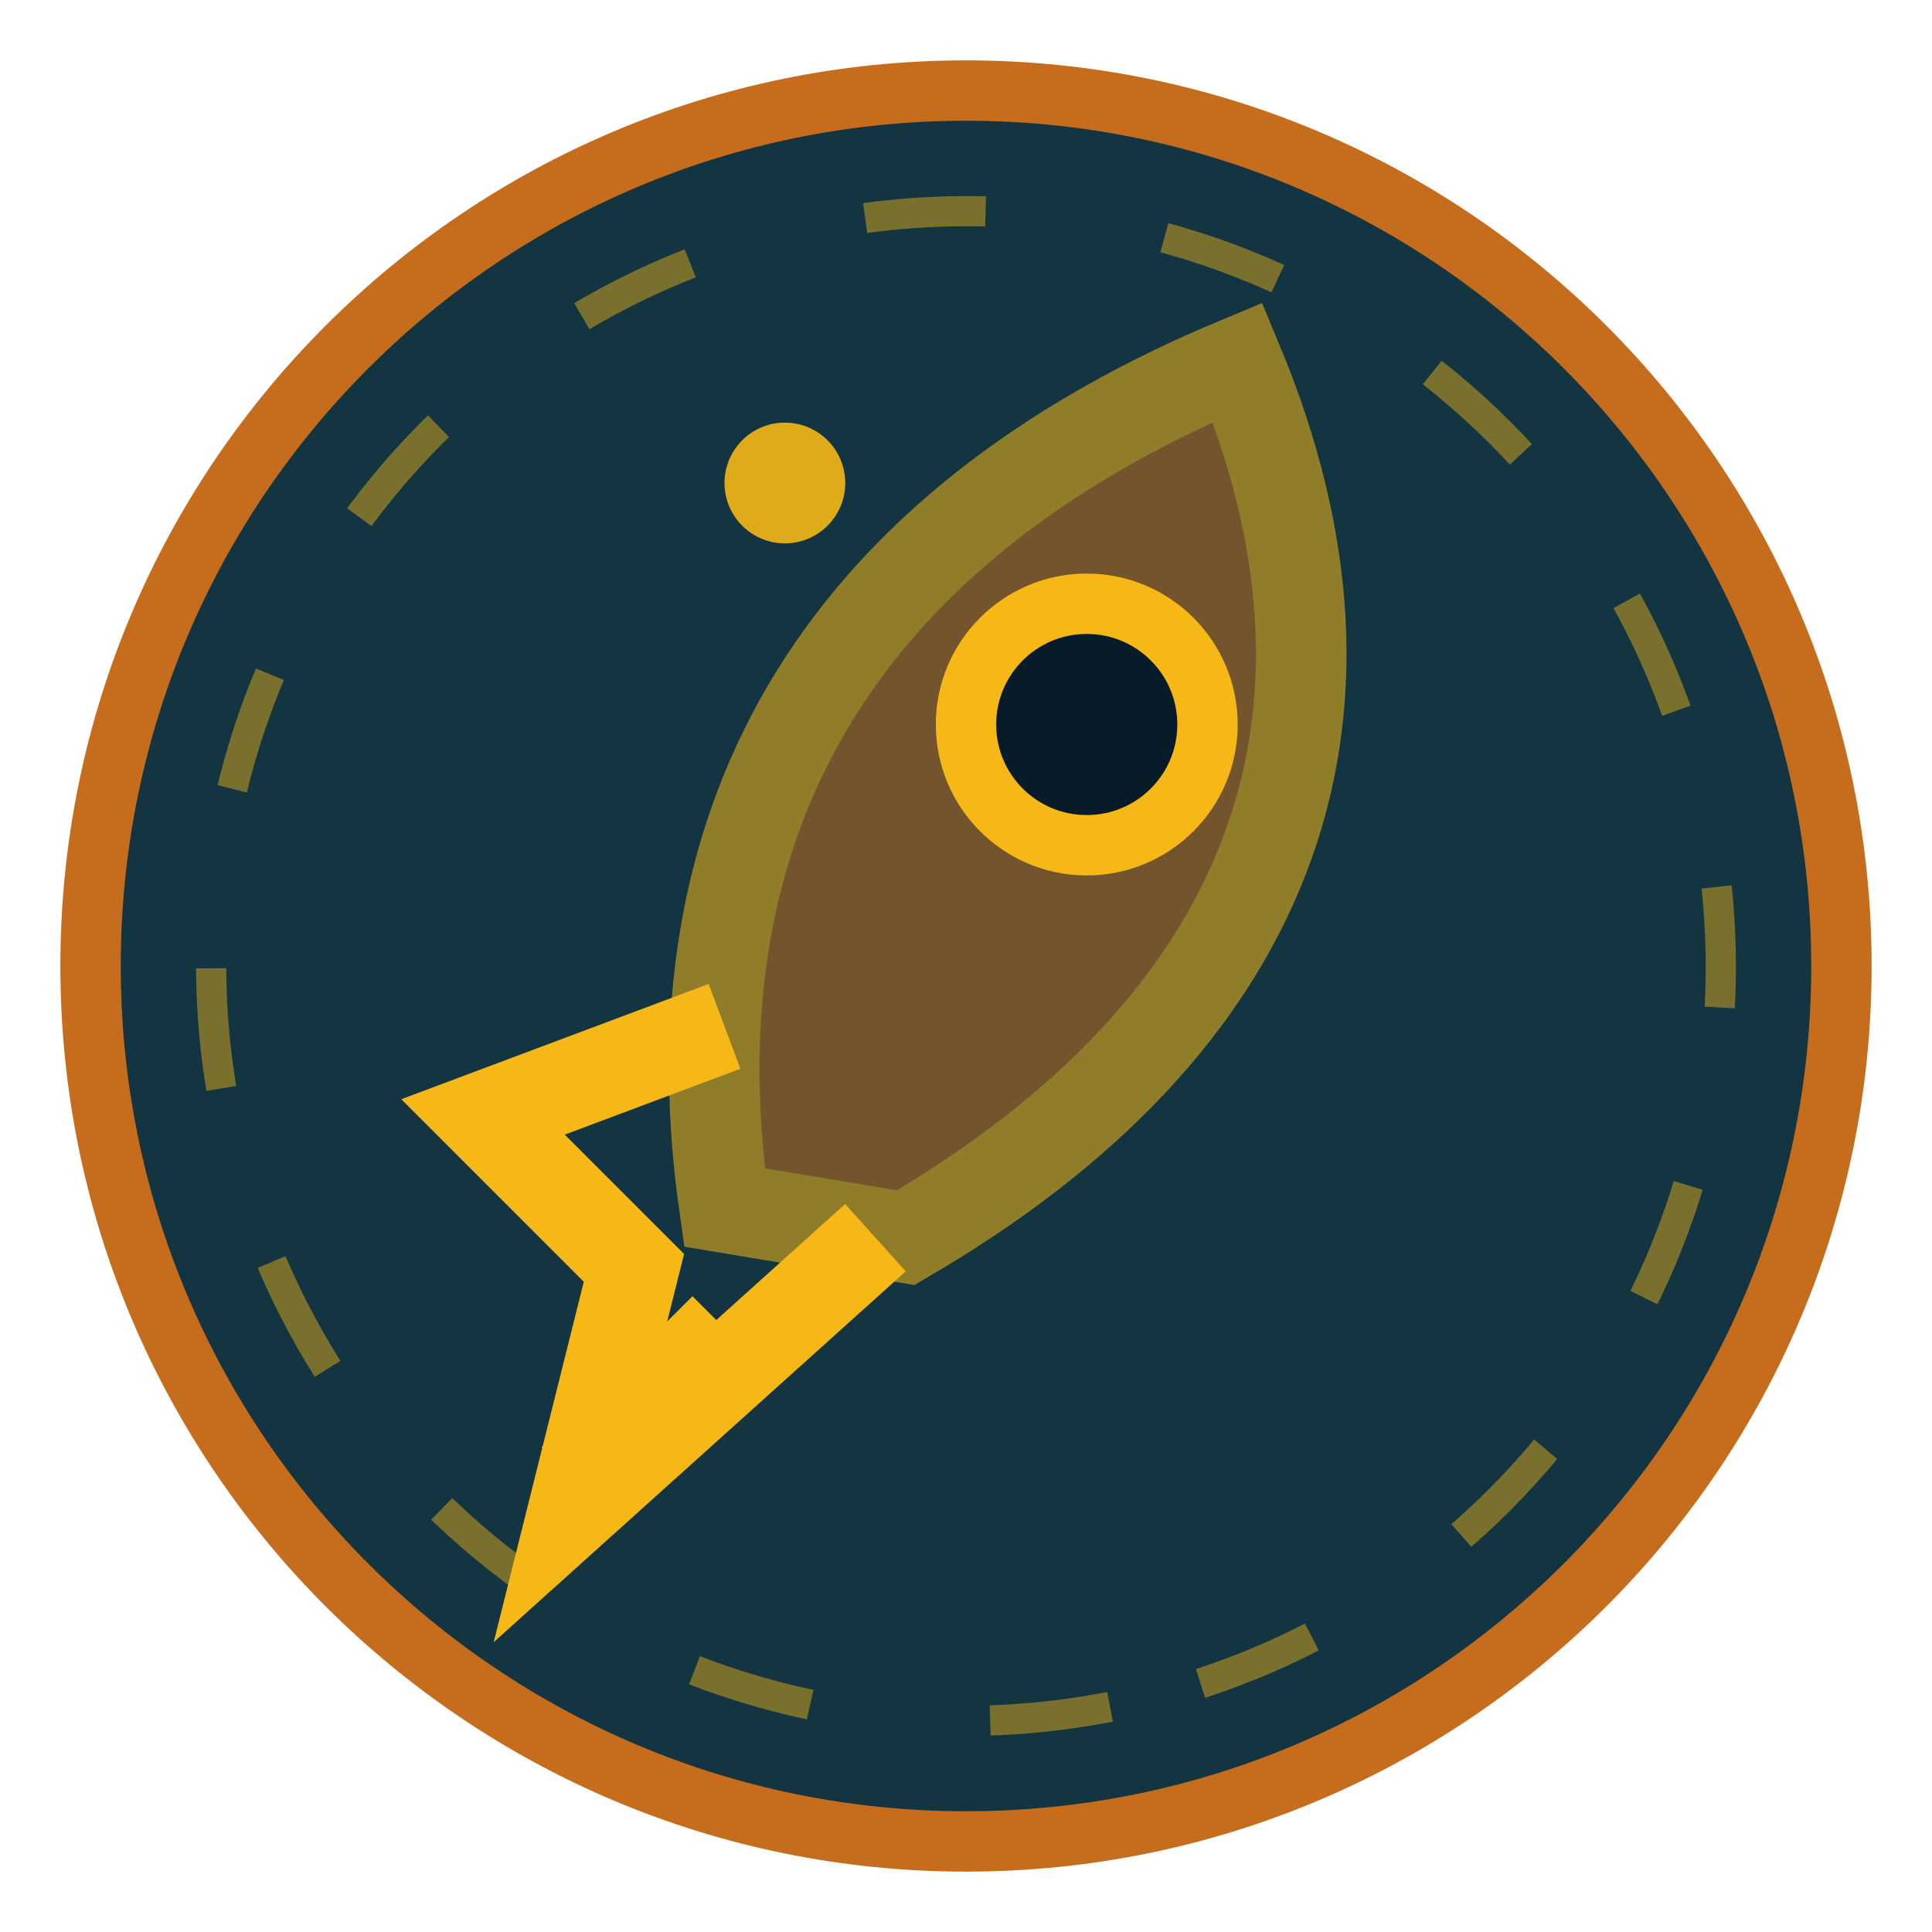
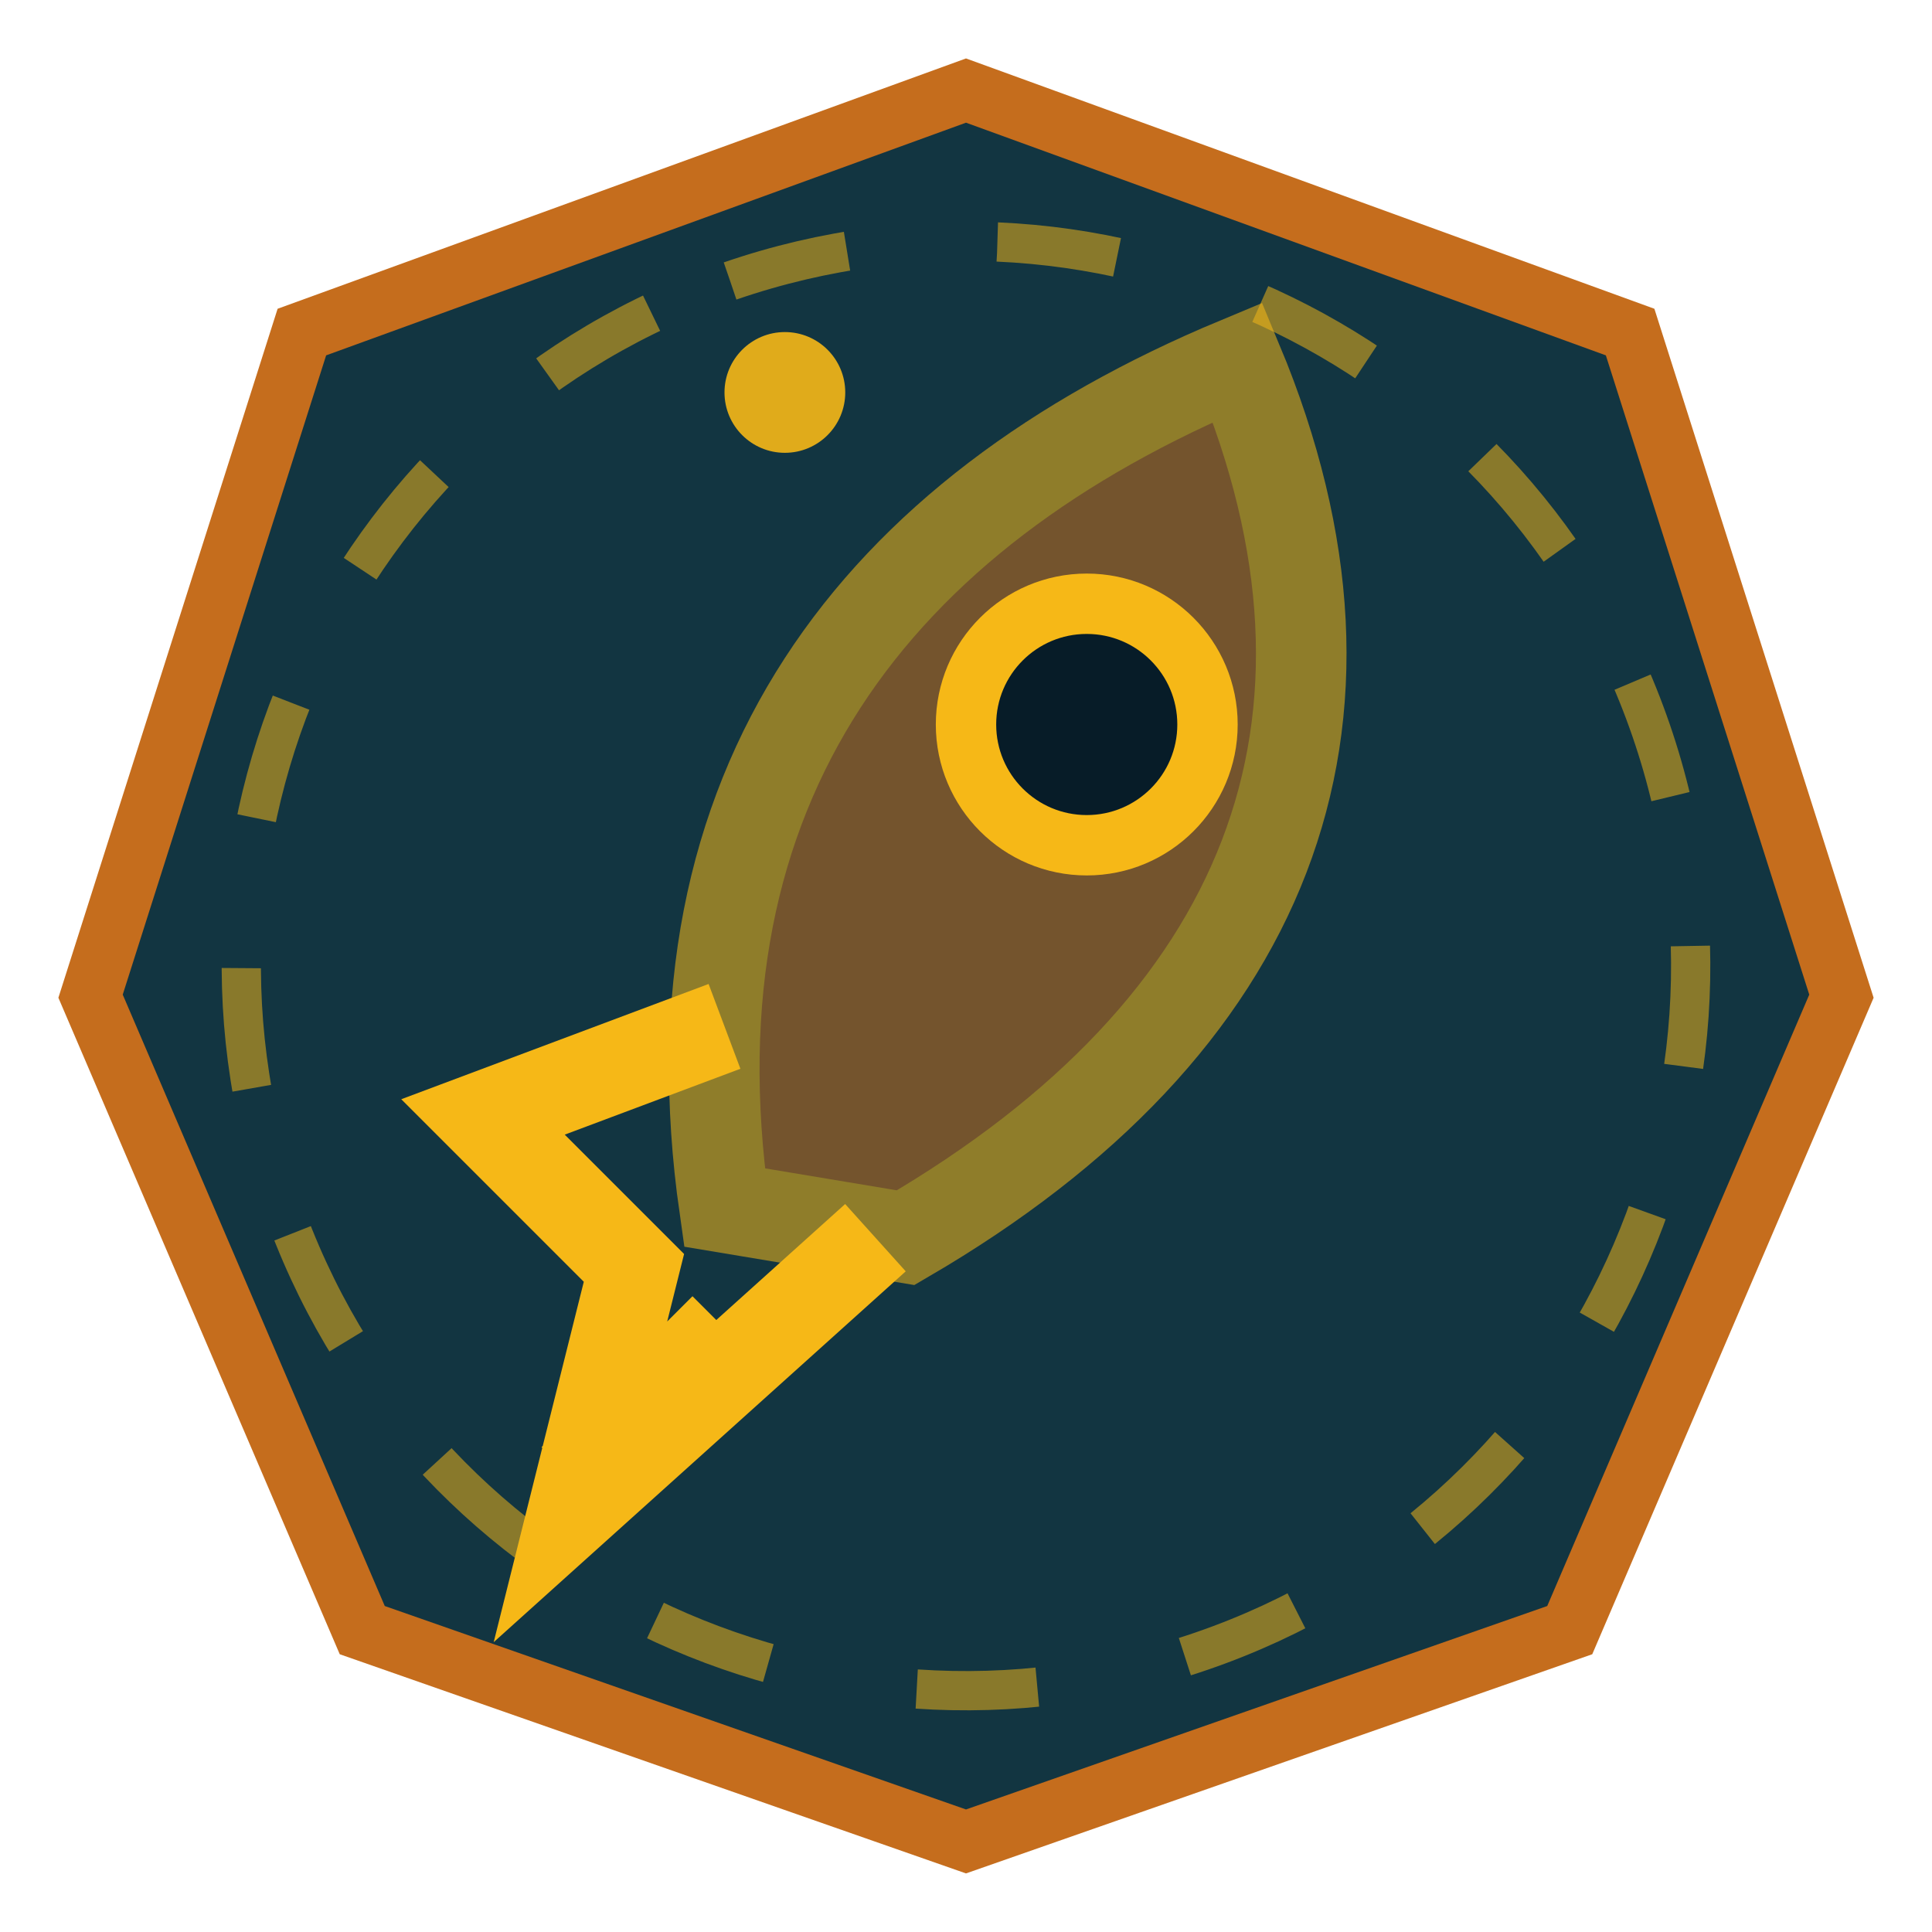
<svg xmlns="http://www.w3.org/2000/svg" viewBox="0 0 64 64">
  <defs>
-     <linearGradient id="badge-17" x1="8" y1="8" x2="56" y2="56">
+     <linearGradient id="badge-13" x1="8" y1="8" x2="56" y2="56">
      <stop stop-color="#123541" />
      <stop offset="1" stop-color="#061923" />
    </linearGradient>
  </defs>
-   <circle cx="32" cy="32" r="29" fill="url(#badge-17)" stroke="#c56d1d" stroke-width="2" />
-   <circle cx="32" cy="32" r="25" fill="none" stroke="#f6b817" stroke-width="1" opacity=".45" stroke-dasharray="4 6" transform="rotate(79 32 32)" />
+   <path d="M32 3 54 11l7 22-9 21-20 7-20-7-9-21 7-22L32 3Z" fill="url(#badge-13)" stroke="#c56d1d" stroke-width="2" />
+   <circle cx="32" cy="32" r="24" fill="none" stroke="#f6b817" stroke-width="1.3" opacity=".52" stroke-dasharray="4 5" transform="rotate(251 32 32)" />
  <path d="M24 40c-2-14 5-23 17-28 5 12 1 22-11 29l-6-1Z" fill="#c56d1d" opacity=".55" stroke="#f6b817" stroke-width="3" />
  <circle cx="36" cy="24" r="4" fill="#071c28" stroke="#f6b817" stroke-width="2" />
  <path d="m24 34-8 3 5 5-2 8 10-9m-5 3-5 5" fill="none" stroke="#f6b817" stroke-width="3" />
-   <circle cx="26" cy="16" r="2" fill="#f6b817" opacity=".9" />
+   <circle cx="26" cy="13" r="2" fill="#f6b817" opacity=".9" />
</svg>
